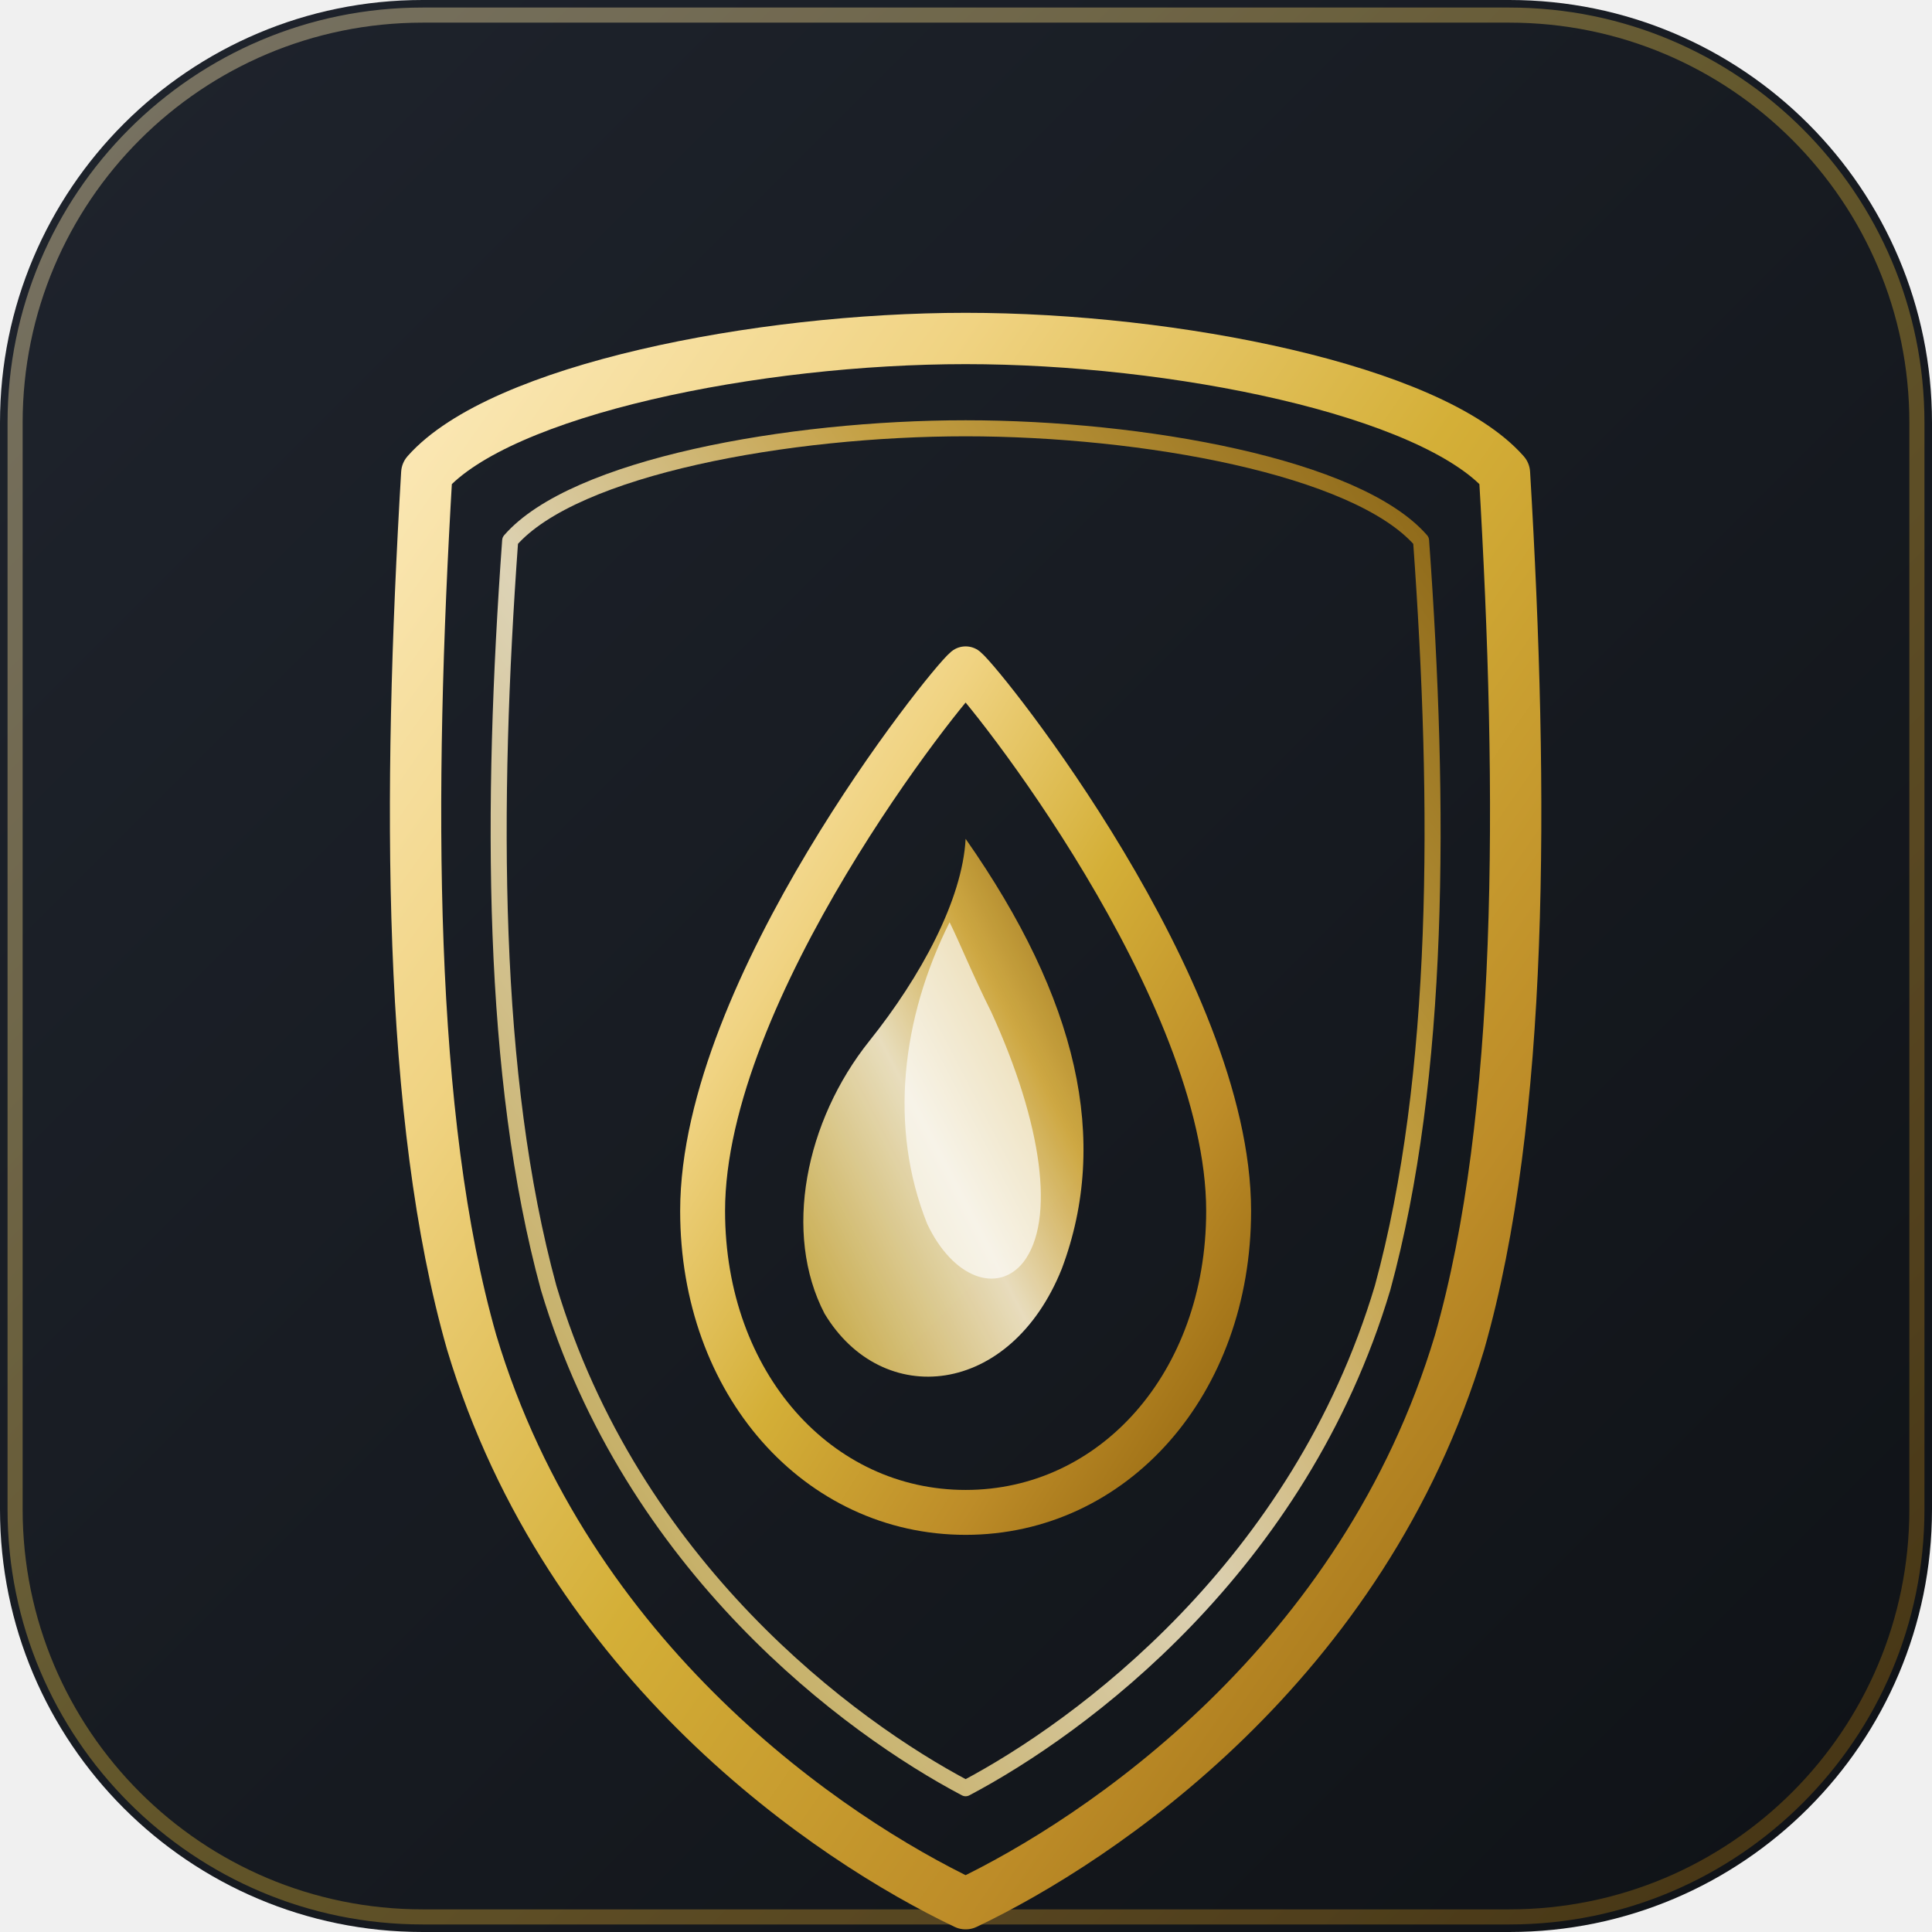
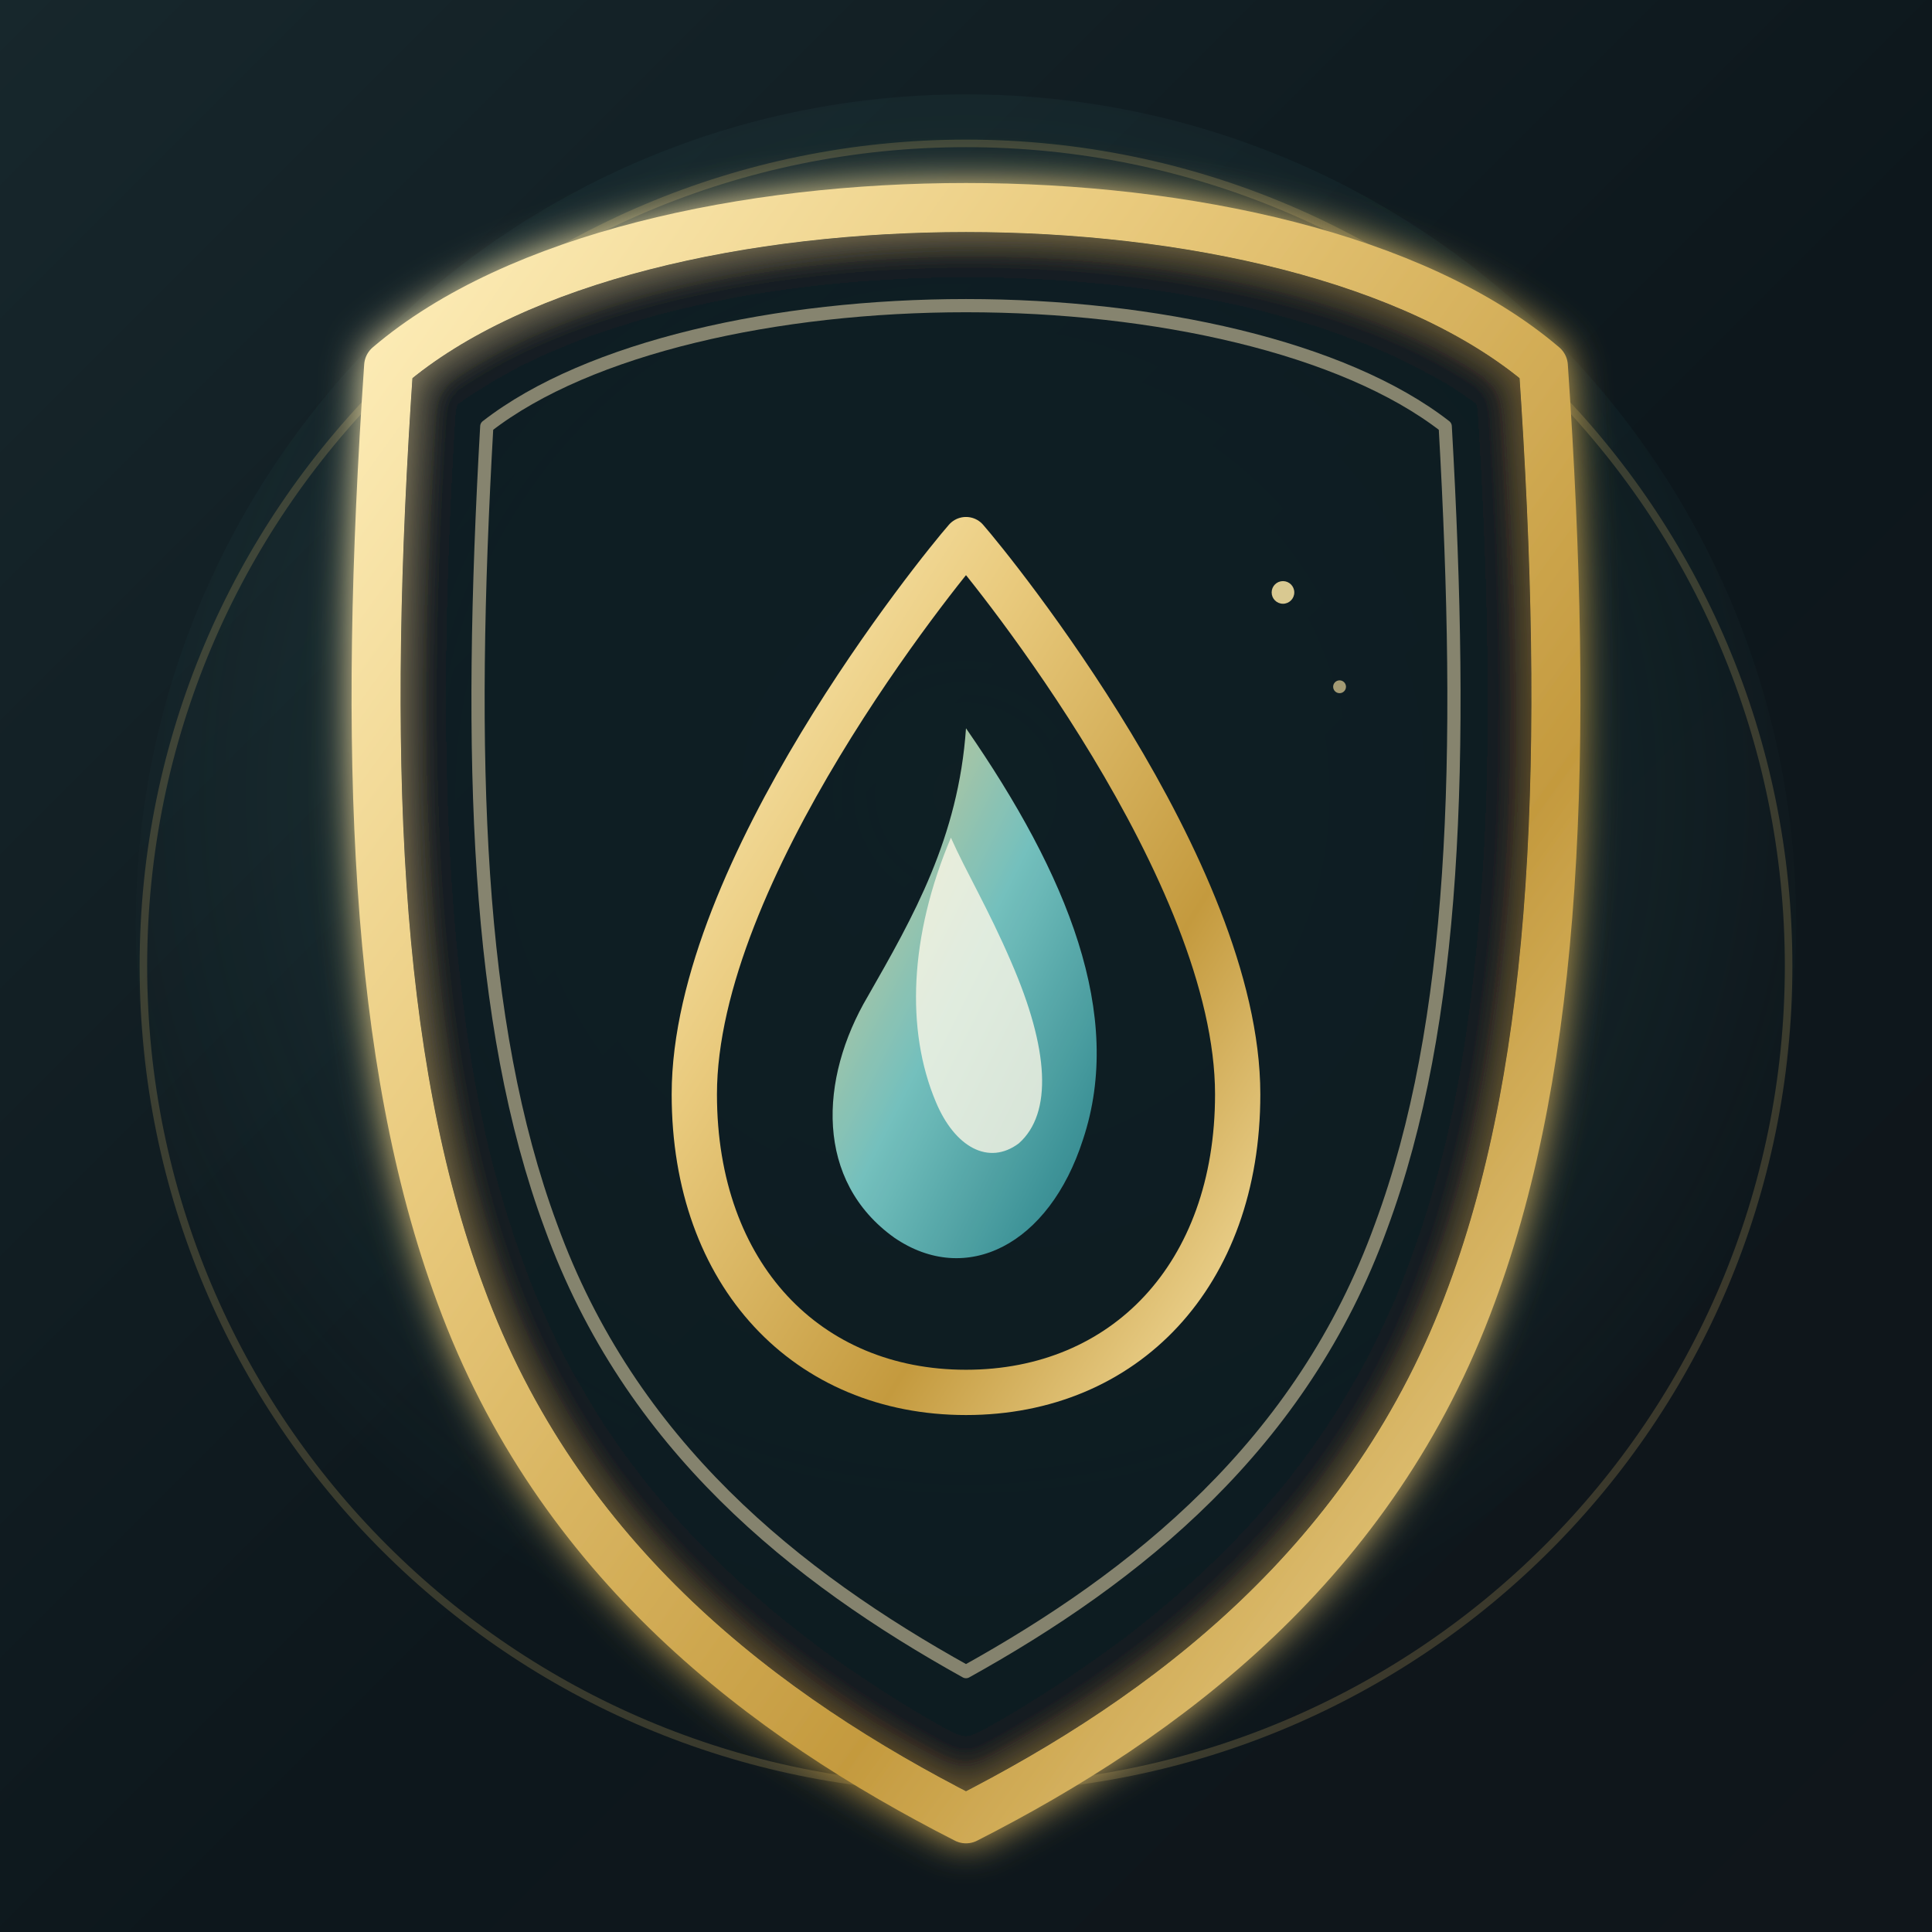
- <svg xmlns="http://www.w3.org/2000/svg" viewBox="0 0 512 512">
+ <svg xmlns="http://www.w3.org/2000/svg" viewBox="0 0 512 512" role="img" aria-label="Aqua Dior">
  <defs>
-     <linearGradient id="bgGrad" x1="0%" y1="0%" x2="100%" y2="100%">
-       <stop offset="0%" stop-color="#1F242D" />
-       <stop offset="100%" stop-color="#0F1216" />
+     <linearGradient id="night" x1="0" y1="0" x2="1" y2="1">
+       <stop offset="0" stop-color="#17272c" />
+       <stop offset="0.55" stop-color="#0d171c" />
+       <stop offset="1" stop-color="#10161b" />
    </linearGradient>
-     <linearGradient id="goldGrad" x1="0%" y1="0%" x2="100%" y2="100%">
-       <stop offset="0%" stop-color="#FCEABB" />
-       <stop offset="25%" stop-color="#F0D382" />
-       <stop offset="50%" stop-color="#D4AF37" />
-       <stop offset="75%" stop-color="#BD8C28" />
-       <stop offset="100%" stop-color="#91640E" />
+     <linearGradient id="gold" x1="0" y1="0" x2="1" y2="1">
+       <stop offset="0" stop-color="#fff0bd" />
+       <stop offset="0.32" stop-color="#e9ca7d" />
+       <stop offset="0.68" stop-color="#c49a3e" />
+       <stop offset="1" stop-color="#f5dfa0" />
    </linearGradient>
-     <linearGradient id="goldLight" x1="0%" y1="100%" x2="100%" y2="0%">
-       <stop offset="0%" stop-color="#D4AF37" />
-       <stop offset="45%" stop-color="#FFF2CE" />
-       <stop offset="70%" stop-color="#E2B747" />
-       <stop offset="100%" stop-color="#9C6F12" />
+     <linearGradient id="water" x1="0" y1="0" x2="1" y2="1">
+       <stop offset="0" stop-color="#e9d18f" />
+       <stop offset="0.48" stop-color="#78c7c4" />
+       <stop offset="1" stop-color="#27838b" />
    </linearGradient>
+     <radialGradient id="halo" cx="50%" cy="42%" r="55%">
+       <stop offset="0" stop-color="#4c9996" stop-opacity=".28" />
+       <stop offset="1" stop-color="#4c9996" stop-opacity="0" />
+     </radialGradient>
+     <filter id="soft-glow" x="-30%" y="-30%" width="160%" height="160%">
+       <feGaussianBlur stdDeviation="5" result="blur" />
+       <feMerge>
+         <feMergeNode in="blur" />
+         <feMergeNode in="SourceGraphic" />
+       </feMerge>
+     </filter>
  </defs>
-   <rect width="512" height="512" rx="112" fill="url(#bgGrad)" />
-   <rect width="504" height="504" x="4" y="4" rx="108" fill="none" stroke="url(#goldGrad)" stroke-width="4" stroke-opacity="0.4" />
-   <g transform="translate(6, -14)">
-     <path d="M 250 82               C 315 82, 395 98, 418 124              C 424 225, 424 325, 404 395              C 374 495, 292 550, 250 570              C 208 550, 126 495, 96 395              C 76 325, 76 225, 82 124              C 105 98, 185 82, 250 82 Z" transform="scale(0.85) translate(44, 40)" fill="none" stroke="url(#goldGrad)" stroke-width="16" stroke-linejoin="round" stroke-linecap="round" />
-     <path d="M 250 110               C 305 110, 372 122, 392 145              C 398 228, 398 312, 380 378              C 354 465, 286 515, 250 534              C 214 515, 146 465, 120 378              C 102 312, 102 228, 108 145              C 128 122, 195 110, 250 110 Z" transform="scale(0.85) translate(44, 40)" fill="none" stroke="url(#goldLight)" stroke-width="5" stroke-opacity="0.85" stroke-linejoin="round" />
-     <path d="M 250 185              C 256 190, 332 285, 332 354              C 332 408, 296 448, 250 448              C 204 448, 168 408, 168 354              C 168 285, 244 190, 250 185 Z" transform="scale(0.85) translate(44, 40)" fill="none" stroke="url(#goldGrad)" stroke-width="14" stroke-linecap="round" stroke-linejoin="round" />
-     <path d="M 250 238              C 285 288, 295 332, 280 372              C 264 412, 224 416, 206 386              C 193 361, 200 326, 220 301              C 236 281, 249 257, 250 238 Z" transform="scale(0.85) translate(44, 40)" fill="url(#goldLight)" opacity="0.9" />
-     <path d="M 245 264              C 230 294, 226 328, 238 358              C 246 375, 260 380, 268 370              C 278 357, 274 327, 258 292              C 252 280, 248 270, 245 264 Z" transform="scale(0.85) translate(44, 40)" fill="#FFFFFF" opacity="0.65" />
-   </g>
+   <rect width="512" height="512" fill="url(#night)" />
+   <circle cx="256" cy="245" r="220" fill="url(#halo)" />
+   <circle cx="256" cy="256" r="218" fill="none" stroke="#d7b869" stroke-opacity=".22" stroke-width="2" />
+   <path d="M256 55c58 0 119 13 153 42 7 102 4 184-19 246-26 71-81 112-134 139-53-27-108-68-134-139-23-62-26-144-19-246 34-29 95-42 153-42Z" fill="#111b20" fill-opacity=".72" stroke="url(#gold)" stroke-width="13" stroke-linejoin="round" filter="url(#soft-glow)" />
+   <path d="M256 81c50 0 100 11 127 32 5 88 3 158-17 212-21 58-65 93-110 118-45-25-89-60-110-118-20-54-22-124-17-212 27-21 77-32 127-32Z" fill="none" stroke="#f4e3b5" stroke-opacity=".52" stroke-width="3.5" stroke-linejoin="round" />
+   <path d="M256 143c7 8 72 88 72 147 0 48-30 79-72 79s-72-31-72-79c0-59 65-139 72-147Z" fill="none" stroke="url(#gold)" stroke-width="12" stroke-linecap="round" stroke-linejoin="round" />
+   <path d="M256 193c27 39 42 76 31 109-9 28-31 39-50 26-21-15-20-42-7-64 12-21 24-42 26-71Z" fill="url(#water)" opacity=".96" />
+   <path d="M252 222c-11 26-12 51-4 70 5 12 14 17 22 11 9-8 8-25-2-48-6-14-12-24-16-33Z" fill="#fff9e8" opacity=".78" />
+   <circle cx="340" cy="157" r="3" fill="#f4dfa0" opacity=".88" />
+   <circle cx="355" cy="182" r="1.7" fill="#f4dfa0" opacity=".65" />
</svg>
